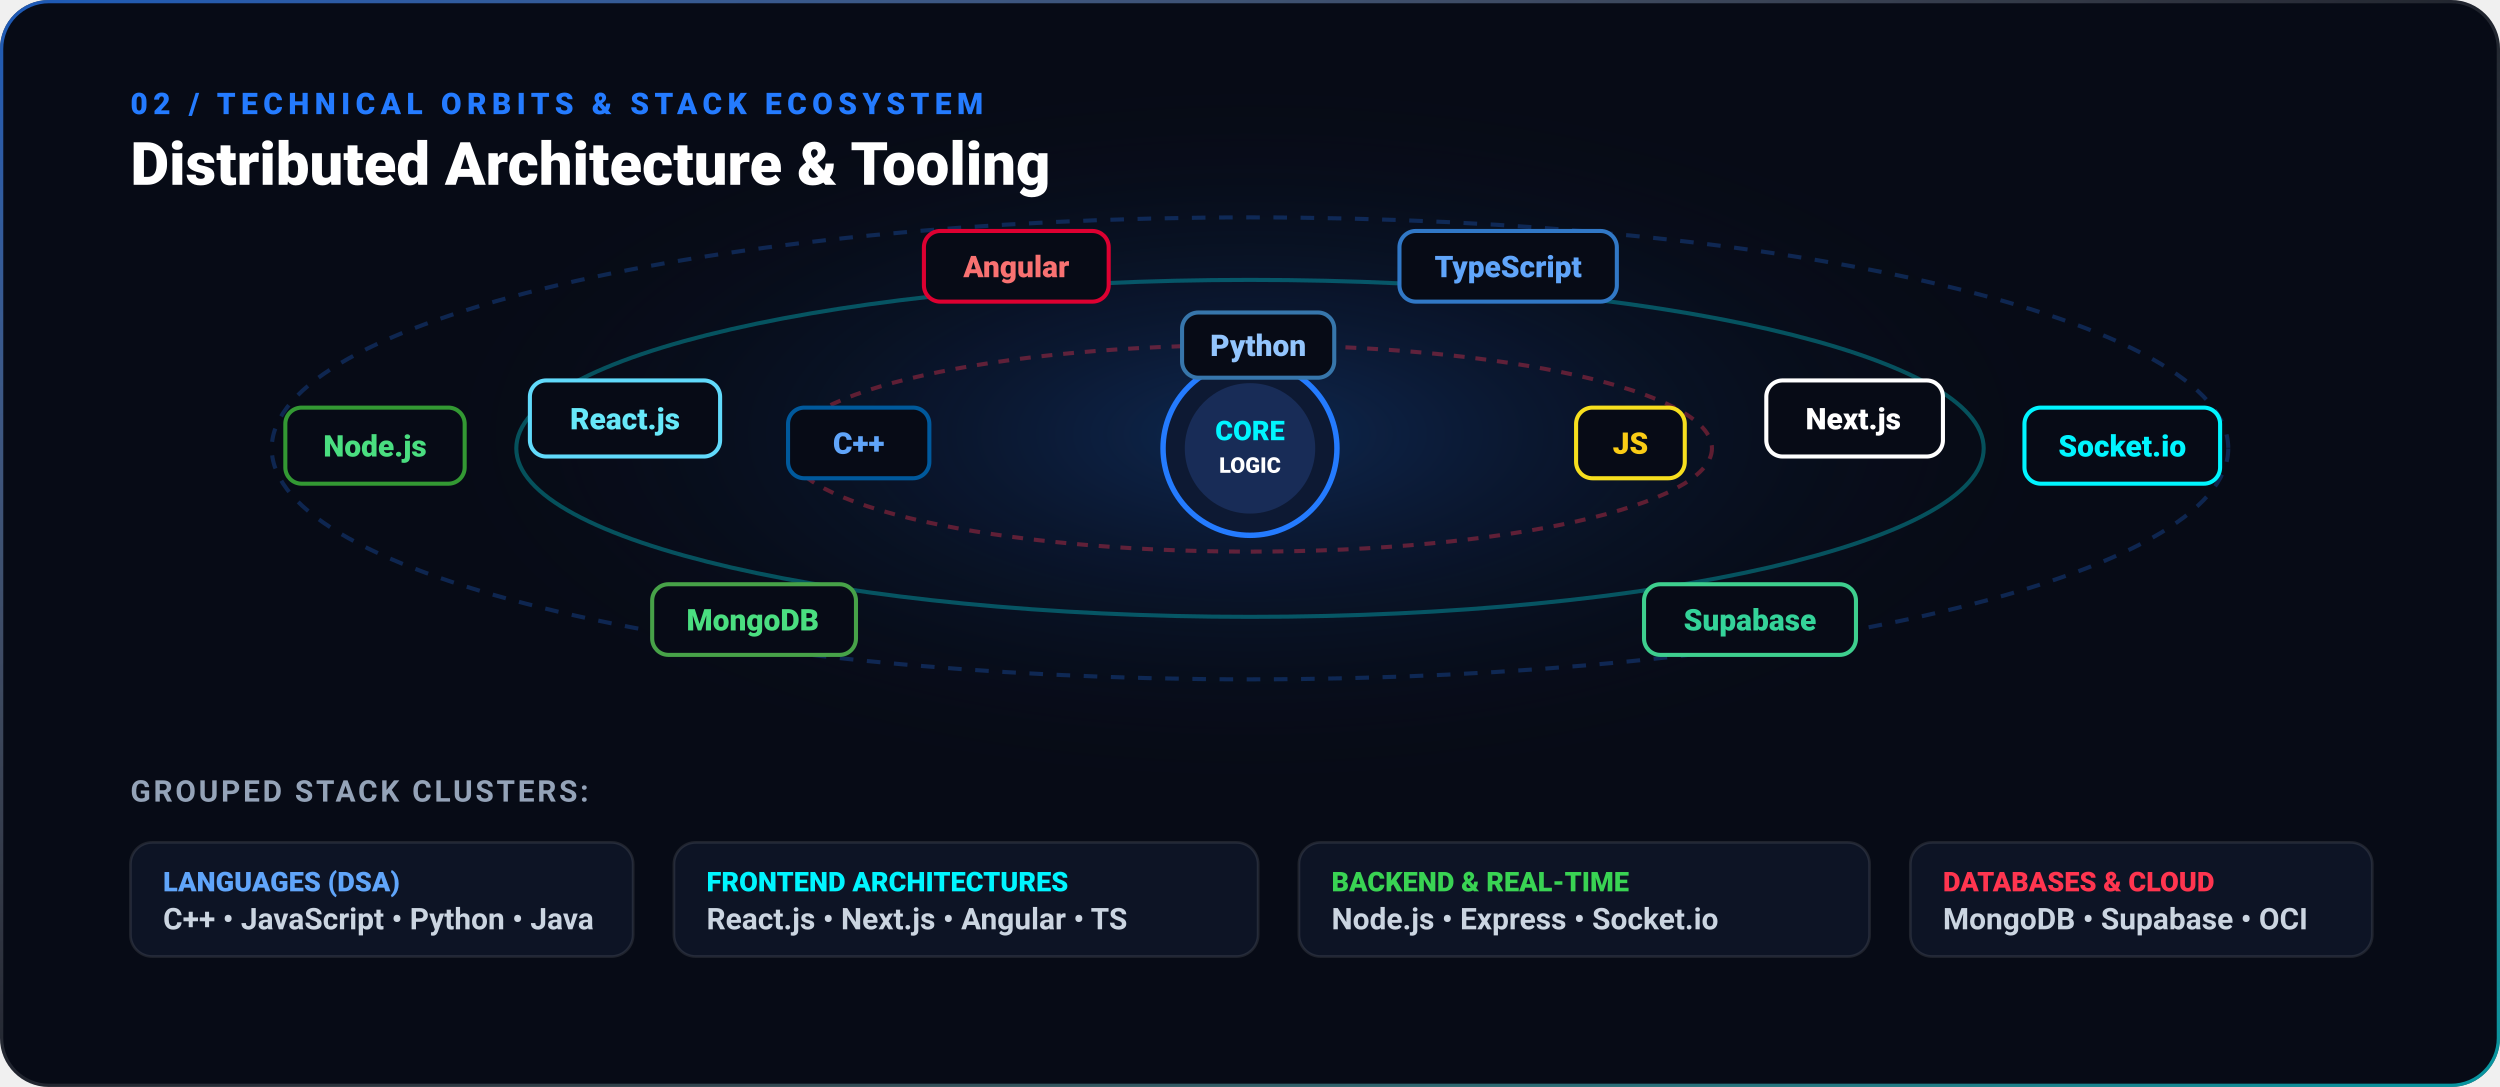
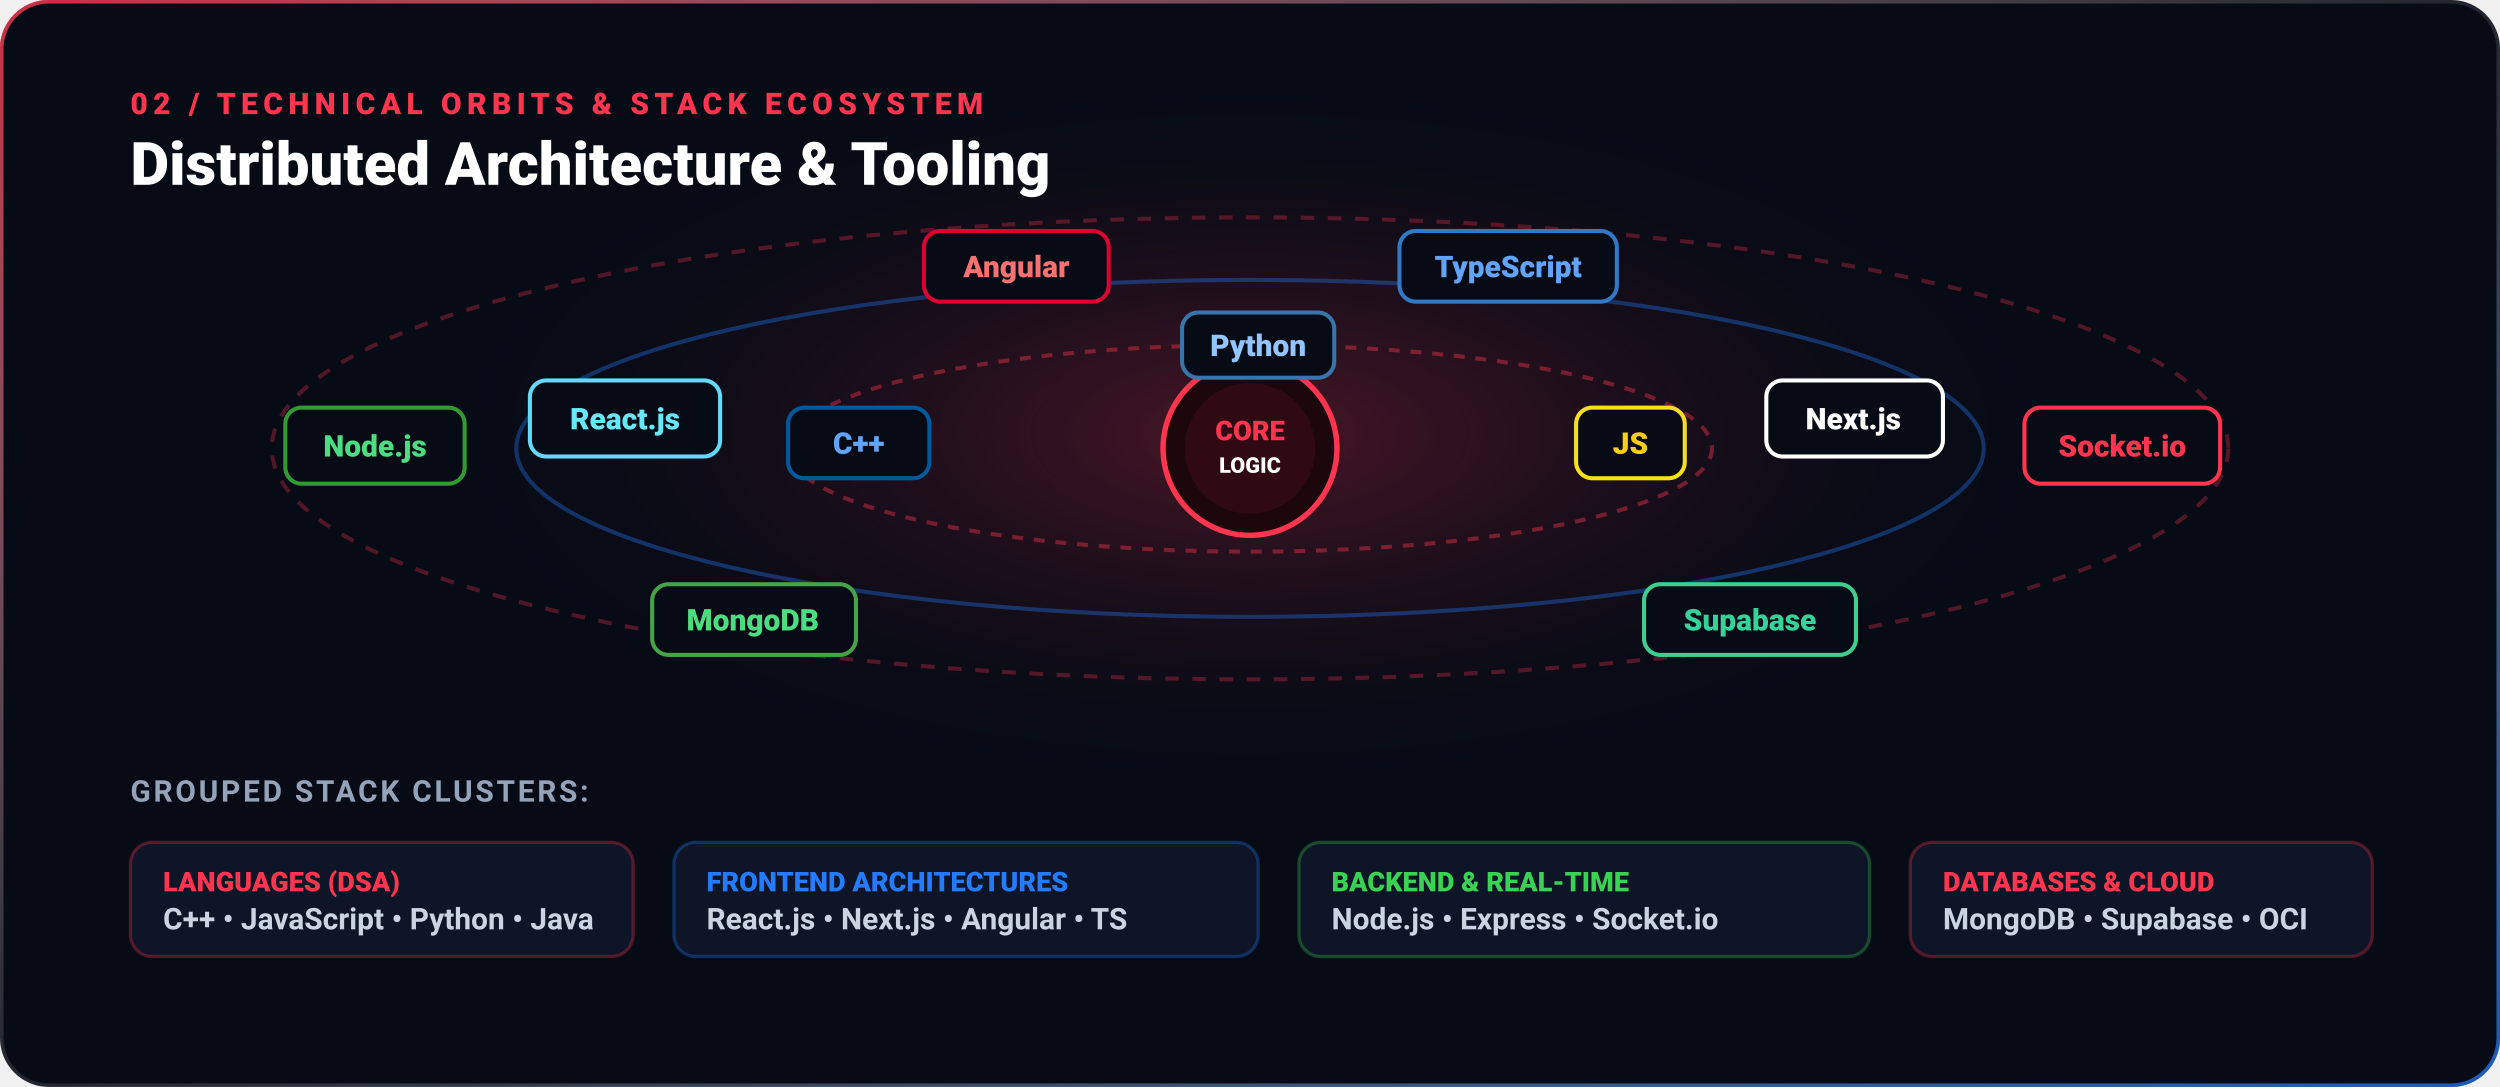
<svg xmlns="http://www.w3.org/2000/svg" viewBox="0 0 920 400" width="100%" height="auto" style="background:#070b16; border-radius:18px; font-family:-apple-system, BlinkMacSystemFont, 'Segoe UI', Roboto, Helvetica, Arial, sans-serif;">
  <defs>
    <radialGradient id="stack_glow" cx="50%" cy="40%" r="55%">
-       <stop offset="0%" stop-color="#247bff" stop-opacity="0.25" />
+       <stop offset="0%" stop-color="#ff354f" stop-opacity="0.28" />
      <stop offset="60%" stop-color="#070b16" stop-opacity="0" />
    </radialGradient>
    <linearGradient id="stack_border" x1="0%" y1="0%" x2="100%" y2="100%">
-       <stop offset="0%" stop-color="rgba(36,123,255,0.7)" />
+       <stop offset="0%" stop-color="rgba(255,53,79,0.8)" />
      <stop offset="50%" stop-color="rgba(255,255,255,0.1)" />
-       <stop offset="100%" stop-color="rgba(0,245,255,0.6)" />
+       <stop offset="100%" stop-color="rgba(36,123,255,0.7)" />
    </linearGradient>
    <style>
      @keyframes orbit_pulse {
        0%, 100% { transform: scale(1); opacity: 0.9; }
        50% { transform: scale(1.03); opacity: 1; }
      }
      .orbit-center {
        animation: orbit_pulse 3s ease-in-out infinite;
-         transform-origin: 460px 150px;
+         transform-origin: 460px 165px;
      }
    </style>
  </defs>
  <rect width="920" height="400" fill="#070b16" rx="18" />
  <rect width="920" height="400" fill="url(#stack_glow)" rx="18" />
-   <rect x="0.6" y="0.6" width="918.8" height="398.8" rx="17.4" fill="none" stroke="url(#stack_border)" stroke-width="1.2" />
+   <rect x="0.6" y="0.6" width="918.8" height="398.8" rx="17.4" fill="none" stroke="url(#stack_border)" stroke-width="1.4" />
  <g transform="translate(48, 42)">
-     <text x="0" y="0" fill="#247bff" font-size="11" font-weight="800" letter-spacing="2">02 / TECHNICAL ORBITS &amp; STACK ECOSYSTEM</text>
+     <text x="0" y="0" fill="#ff354f" font-size="11" font-weight="800" letter-spacing="2">02 / TECHNICAL ORBITS &amp; STACK ECOSYSTEM</text>
    <text x="0" y="26" fill="#ffffff" font-size="22" font-weight="900">Distributed Architecture &amp; Tooling</text>
  </g>
  <g transform="translate(0, 0)">
-     <ellipse cx="460" cy="165" rx="360" ry="85" fill="none" stroke="rgba(36,123,255,0.25)" stroke-width="1.5" stroke-dasharray="5 5" />
-     <ellipse cx="460" cy="165" rx="270" ry="62" fill="none" stroke="rgba(0,245,255,0.3)" stroke-width="1.5" />
-     <ellipse cx="460" cy="165" rx="170" ry="38" fill="none" stroke="rgba(255,53,79,0.35)" stroke-width="1.5" stroke-dasharray="4 4" />
+     <ellipse cx="460" cy="165" rx="360" ry="85" fill="none" stroke="rgba(255,53,79,0.3)" stroke-width="1.5" stroke-dasharray="5 5" />
+     <ellipse cx="460" cy="165" rx="270" ry="62" fill="none" stroke="rgba(36,123,255,0.35)" stroke-width="1.5" />
+     <ellipse cx="460" cy="165" rx="170" ry="38" fill="none" stroke="rgba(255,53,79,0.4)" stroke-width="1.5" stroke-dasharray="4 4" />
    <g class="orbit-center">
-       <circle cx="460" cy="165" r="32" fill="#0d1933" stroke="#247bff" stroke-width="2" />
-       <circle cx="460" cy="165" r="24" fill="#182c57" />
-       <text x="460" y="162" fill="#00f5ff" font-size="10" font-weight="900" text-anchor="middle">CORE</text>
+       <circle cx="460" cy="165" r="32" fill="#1c070c" stroke="#ff354f" stroke-width="2" />
+       <circle cx="460" cy="165" r="24" fill="#300a12" />
+       <text x="460" y="162" fill="#ff354f" font-size="10" font-weight="900" text-anchor="middle">CORE</text>
      <text x="460" y="174" fill="#ffffff" font-size="8" font-weight="800" text-anchor="middle">LOGIC</text>
    </g>
    <g transform="translate(290, 150)">
      <rect width="52" height="26" rx="6" fill="#070b16" stroke="#00599c" stroke-width="1.5" />
      <text x="26" y="17" fill="#60a5fa" font-size="11" font-weight="800" text-anchor="middle">C++</text>
    </g>
    <g transform="translate(580, 150)">
      <rect width="40" height="26" rx="6" fill="#070b16" stroke="#f7df1e" stroke-width="1.5" />
      <text x="20" y="17" fill="#facc15" font-size="11" font-weight="800" text-anchor="middle">JS</text>
    </g>
    <g transform="translate(435, 115)">
      <rect width="56" height="24" rx="6" fill="#070b16" stroke="#3776ab" stroke-width="1.5" />
      <text x="28" y="16" fill="#93c5fd" font-size="11" font-weight="800" text-anchor="middle">Python</text>
    </g>
    <g transform="translate(195, 140)">
      <rect width="70" height="28" rx="6" fill="#070b16" stroke="#61dafb" stroke-width="1.5" />
      <text x="35" y="18" fill="#67e8f9" font-size="11" font-weight="800" text-anchor="middle">React.js</text>
    </g>
    <g transform="translate(650, 140)">
      <rect width="65" height="28" rx="6" fill="#070b16" stroke="#ffffff" stroke-width="1.5" />
      <text x="32" y="18" fill="#ffffff" font-size="11" font-weight="800" text-anchor="middle">Next.js</text>
    </g>
    <g transform="translate(340, 85)">
      <rect width="68" height="26" rx="6" fill="#070b16" stroke="#dd0031" stroke-width="1.5" />
      <text x="34" y="17" fill="#f87171" font-size="11" font-weight="800" text-anchor="middle">Angular</text>
    </g>
    <g transform="translate(515, 85)">
      <rect width="80" height="26" rx="6" fill="#070b16" stroke="#3178c6" stroke-width="1.5" />
      <text x="40" y="17" fill="#60a5fa" font-size="11" font-weight="800" text-anchor="middle">TypeScript</text>
    </g>
    <g transform="translate(105, 150)">
      <rect width="66" height="28" rx="6" fill="#070b16" stroke="#339933" stroke-width="1.5" />
      <text x="33" y="18" fill="#4ade80" font-size="11" font-weight="800" text-anchor="middle">Node.js</text>
    </g>
    <g transform="translate(745, 150)">
-       <rect width="72" height="28" rx="6" fill="#070b16" stroke="#00f5ff" stroke-width="1.5" />
-       <text x="36" y="18" fill="#00f5ff" font-size="11" font-weight="800" text-anchor="middle">Socket.io</text>
+       <rect width="72" height="28" rx="6" fill="#070b16" stroke="#ff354f" stroke-width="1.5" />
+       <text x="36" y="18" fill="#ff354f" font-size="11" font-weight="800" text-anchor="middle">Socket.io</text>
    </g>
    <g transform="translate(240, 215)">
      <rect width="75" height="26" rx="6" fill="#070b16" stroke="#47a248" stroke-width="1.5" />
      <text x="37" y="17" fill="#4ade80" font-size="11" font-weight="800" text-anchor="middle">MongoDB</text>
    </g>
    <g transform="translate(605, 215)">
      <rect width="78" height="26" rx="6" fill="#070b16" stroke="#3ecf8e" stroke-width="1.5" />
      <text x="39" y="17" fill="#34d399" font-size="11" font-weight="800" text-anchor="middle">Supabase</text>
    </g>
  </g>
  <g transform="translate(48, 295)">
    <text x="0" y="0" fill="#94a3b8" font-size="11" font-weight="700" letter-spacing="1">GROUPED STACK CLUSTERS:</text>
    <g transform="translate(0, 15)">
-       <rect width="185" height="42" rx="8" fill="rgba(15,23,42,0.8)" stroke="rgba(255,255,255,0.1)" stroke-width="1" />
-       <text x="12" y="18" fill="#60a5fa" font-size="10" font-weight="800">LANGUAGES (DSA)</text>
+       <rect width="185" height="42" rx="8" fill="rgba(15,23,42,0.85)" stroke="rgba(255,53,79,0.3)" stroke-width="1.2" />
+       <text x="12" y="18" fill="#ff354f" font-size="10" font-weight="800">LANGUAGES (DSA)</text>
      <text x="12" y="32" fill="#cbd5e1" font-size="11" font-weight="600">C++ • JavaScript • Python • Java</text>
      <g transform="translate(200, 0)">
-         <rect width="215" height="42" rx="8" fill="rgba(15,23,42,0.8)" stroke="rgba(255,255,255,0.1)" stroke-width="1" />
-         <text x="12" y="18" fill="#00f5ff" font-size="10" font-weight="800">FRONTEND ARCHITECTURES</text>
+         <rect width="215" height="42" rx="8" fill="rgba(15,23,42,0.85)" stroke="rgba(36,123,255,0.3)" stroke-width="1.2" />
+         <text x="12" y="18" fill="#247bff" font-size="10" font-weight="800">FRONTEND ARCHITECTURES</text>
        <text x="12" y="32" fill="#cbd5e1" font-size="11" font-weight="600">React.js • Next.js • Angular • TS</text>
      </g>
      <g transform="translate(430, 0)">
-         <rect width="210" height="42" rx="8" fill="rgba(15,23,42,0.8)" stroke="rgba(255,255,255,0.1)" stroke-width="1" />
+         <rect width="210" height="42" rx="8" fill="rgba(15,23,42,0.85)" stroke="rgba(57,211,83,0.3)" stroke-width="1.2" />
        <text x="12" y="18" fill="#39d353" font-size="10" font-weight="800">BACKEND &amp; REAL-TIME</text>
        <text x="12" y="32" fill="#cbd5e1" font-size="11" font-weight="600">Node.js • Express • Socket.io</text>
      </g>
      <g transform="translate(655, 0)">
-         <rect width="170" height="42" rx="8" fill="rgba(15,23,42,0.8)" stroke="rgba(255,255,255,0.1)" stroke-width="1" />
+         <rect width="170" height="42" rx="8" fill="rgba(15,23,42,0.85)" stroke="rgba(255,53,79,0.3)" stroke-width="1.2" />
        <text x="12" y="18" fill="#ff354f" font-size="10" font-weight="800">DATABASES &amp; CLOUD</text>
        <text x="12" y="32" fill="#cbd5e1" font-size="11" font-weight="600">MongoDB • Supabase • OCI</text>
      </g>
    </g>
  </g>
</svg>
